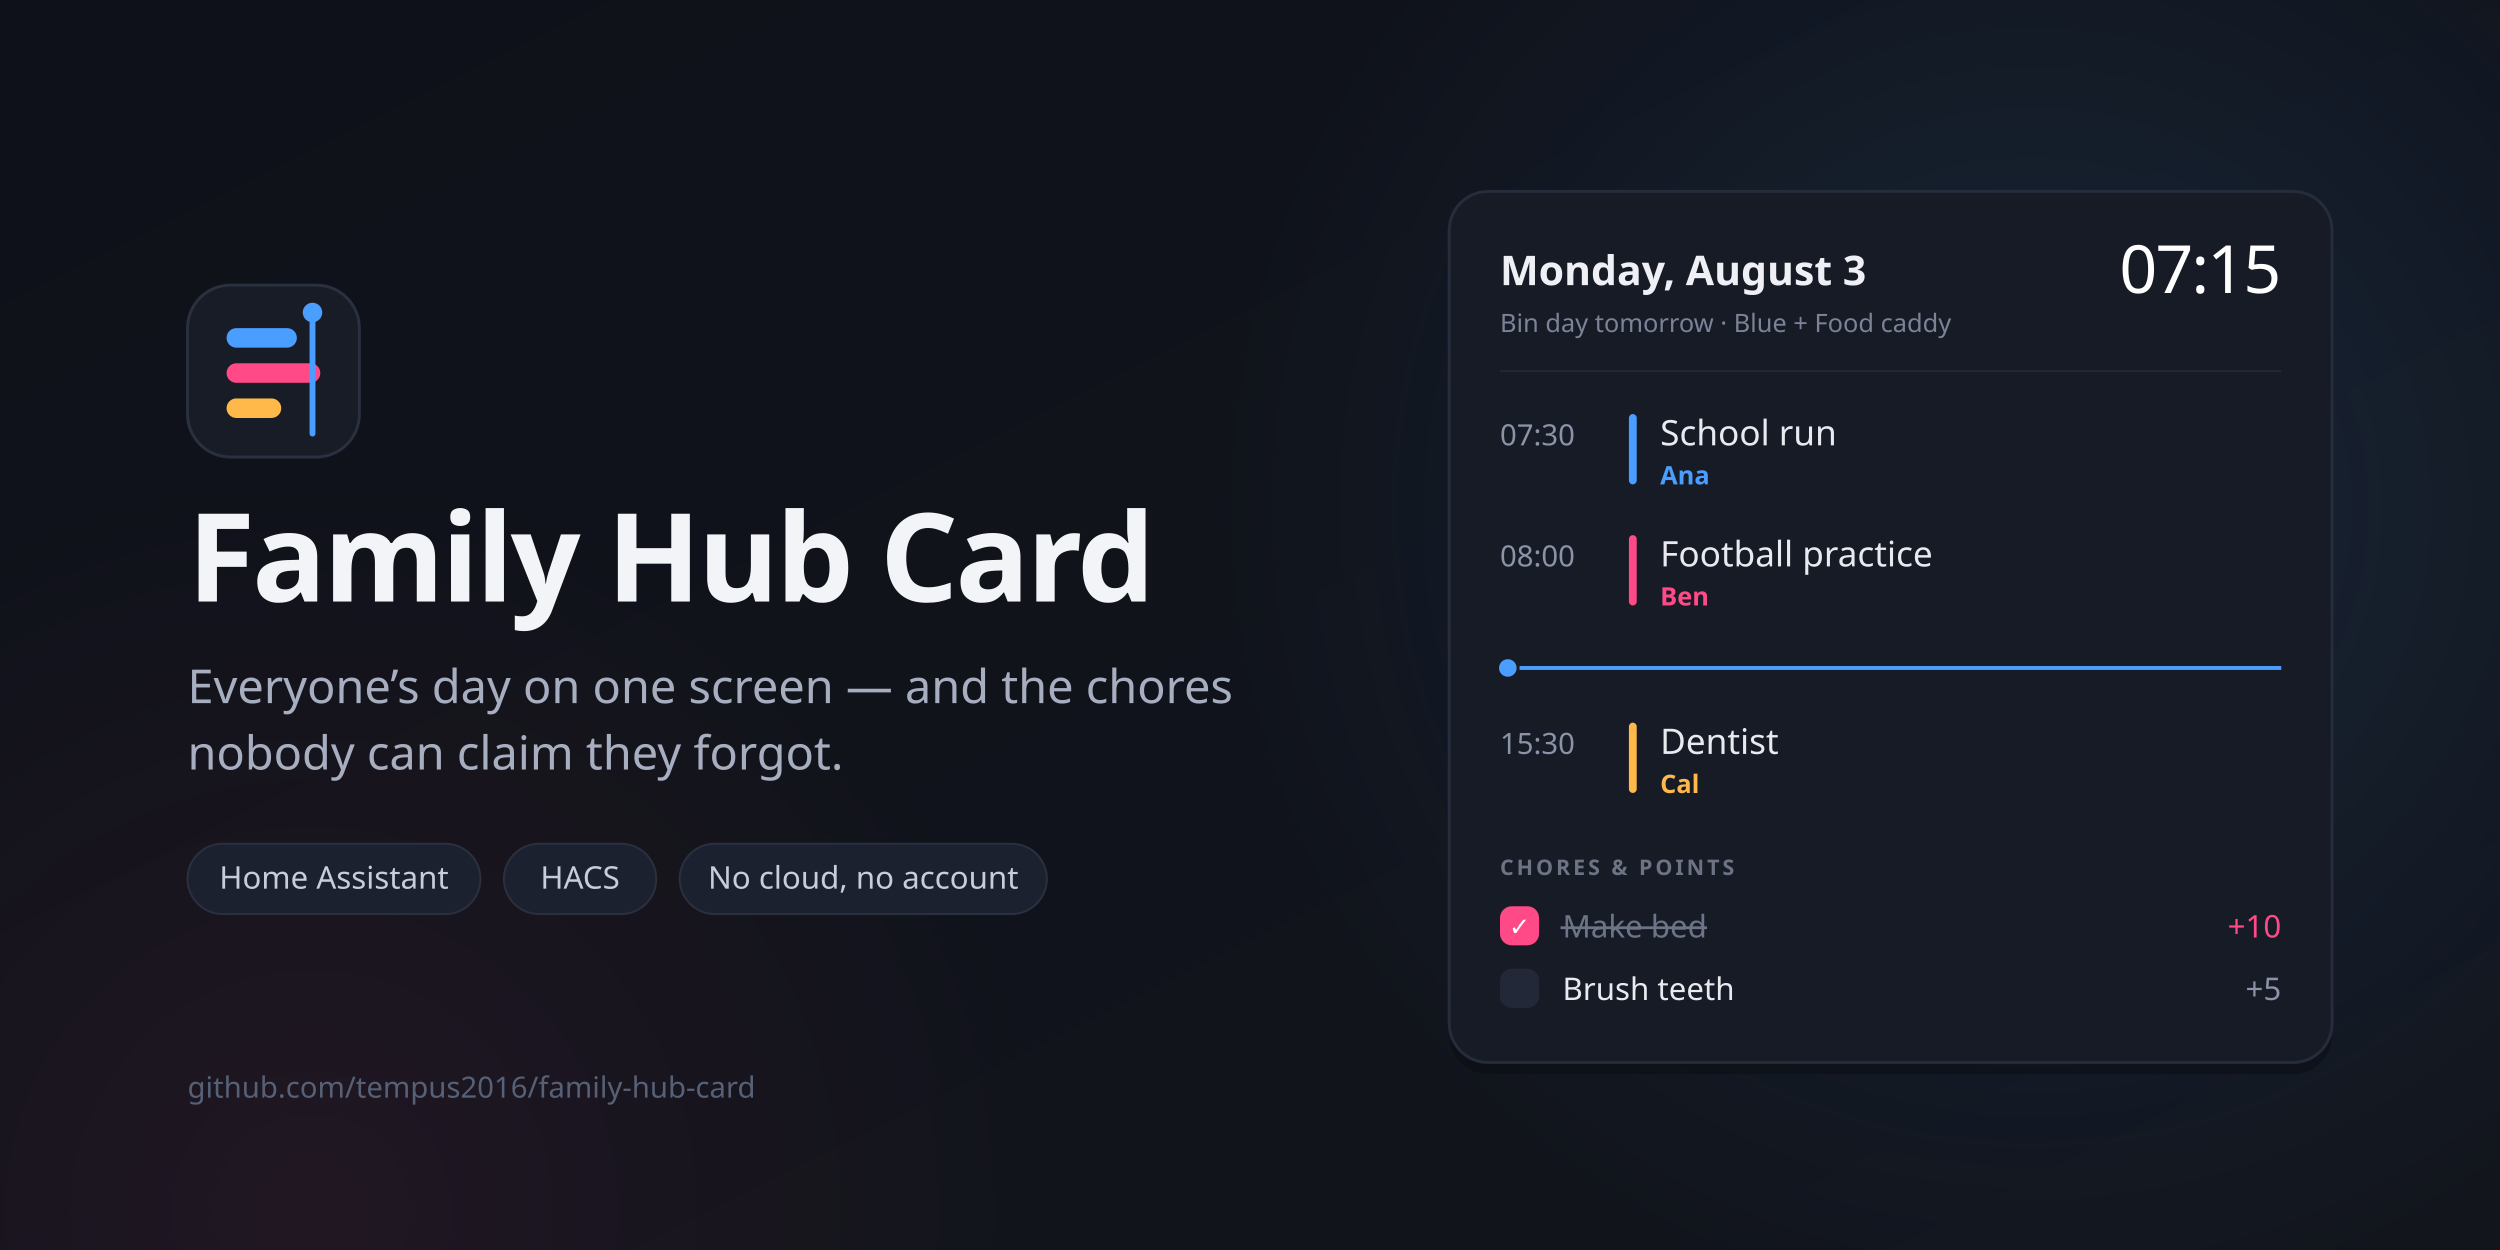
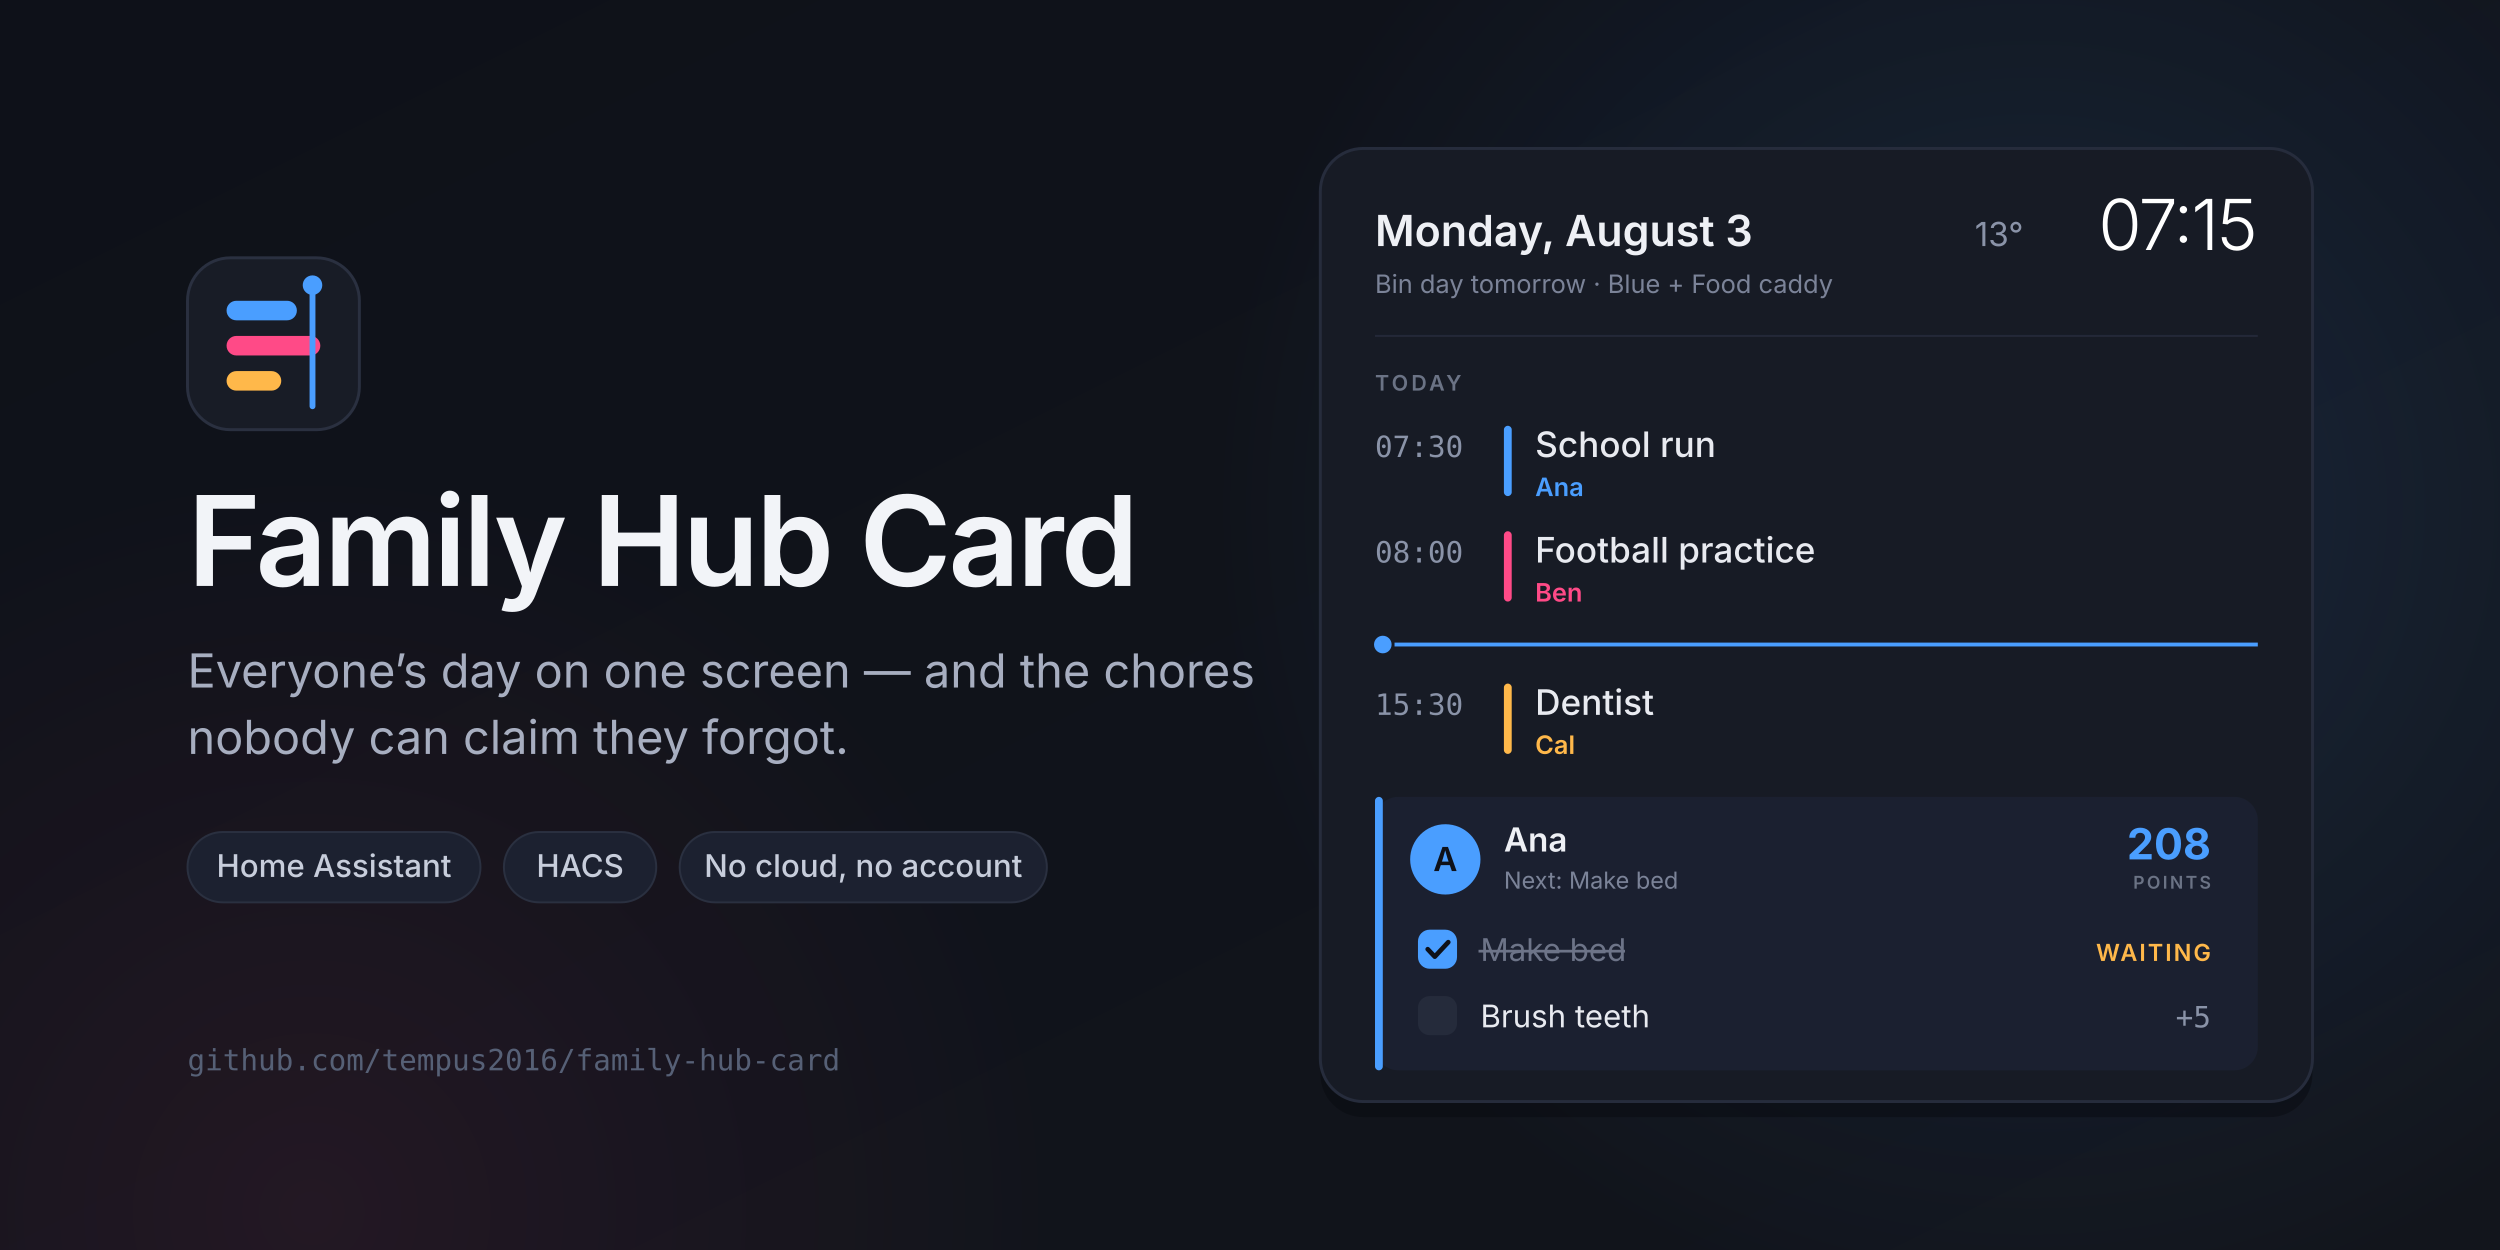
<svg xmlns="http://www.w3.org/2000/svg" width="1280" height="640" viewBox="0 0 1280 640">
  <defs>
    <linearGradient id="bg" x1="0" y1="0" x2="1" y2="1">
      <stop offset="0" stop-color="#0e1119" />
      <stop offset="1" stop-color="#12151c" />
    </linearGradient>
    <radialGradient id="glowBlue" cx="0.5" cy="0.5" r="0.5">
-       <stop offset="0" stop-color="#4A9EFF" stop-opacity="0.13" />
+       <stop offset="0" stop-color="#4A9EFF" stop-opacity="0.14" />
      <stop offset="1" stop-color="#4A9EFF" stop-opacity="0" />
    </radialGradient>
    <radialGradient id="glowPink" cx="0.5" cy="0.5" r="0.5">
-       <stop offset="0" stop-color="#FF4A87" stop-opacity="0.07" />
+       <stop offset="0" stop-color="#FF4A87" stop-opacity="0.08" />
      <stop offset="1" stop-color="#FF4A87" stop-opacity="0" />
    </radialGradient>
+     <clipPath id="cardClip">
+       <rect x="676" y="76" width="508" height="488" rx="22" />
+     </clipPath>
  </defs>
+   <style>
+     .sans { font-family: 'IBM Plex Sans', 'Inter', 'Segoe UI', Helvetica, Arial, sans-serif; }
+     .mono { font-family: 'IBM Plex Mono', 'SFMono-Regular', Menlo, Consolas, monospace; }
+   </style>
  <rect width="1280" height="640" fill="url(#bg)" />
  <rect x="620" y="-160" width="840" height="840" fill="url(#glowBlue)" />
  <rect x="-220" y="240" width="760" height="760" fill="url(#glowPink)" />
  <g>
-     <rect x="96" y="146" width="88" height="88" rx="22" fill="#181c26" stroke="#2a3040" stroke-width="1.5" />
-     <rect x="116" y="168" width="36" height="10" rx="5" fill="#4A9EFF" />
-     <rect x="116" y="186" width="48" height="10" rx="5" fill="#FF4A87" />
-     <rect x="116" y="204" width="28" height="10" rx="5" fill="#FFB84A" />
-     <line x1="160" y1="160" x2="160" y2="222" stroke="#4A9EFF" stroke-width="3" stroke-linecap="round" />
-     <circle cx="160" cy="160" r="5" fill="#4A9EFF" />
+     <rect x="96" y="132" width="88" height="88" rx="22" fill="#181c26" stroke="#2a3040" stroke-width="1.5" />
+     <rect x="116" y="154" width="36" height="10" rx="5" fill="#4A9EFF" />
+     <rect x="116" y="172" width="48" height="10" rx="5" fill="#FF4A87" />
+     <rect x="116" y="190" width="28" height="10" rx="5" fill="#FFB84A" />
+     <line x1="160" y1="146" x2="160" y2="208" stroke="#4A9EFF" stroke-width="3" stroke-linecap="round" />
+     <circle cx="160" cy="146" r="5" fill="#4A9EFF" />
  </g>
-   <text x="96" y="308" font-family="IBM Plex Sans" font-size="63" font-weight="600" fill="#f2f4f8" style="letter-spacing:-1.5px">Family Hub Card</text>
-   <text x="96" y="360" font-family="IBM Plex Sans" font-size="24" font-weight="400" fill="#a7aec0">Everyone’s day on one screen — and the chores</text>
-   <text x="96" y="394" font-family="IBM Plex Sans" font-size="24" font-weight="400" fill="#a7aec0">nobody can claim they forgot.</text>
-   <g font-family="IBM Plex Sans" font-size="16" font-weight="500">
-     <rect x="96" y="432" width="150" height="36" rx="18" fill="#1c2130" stroke="#2a3040" />
-     <text x="171" y="455" text-anchor="middle" fill="#c7cddb">Home Assistant</text>
-     <rect x="258" y="432" width="78" height="36" rx="18" fill="#1c2130" stroke="#2a3040" />
-     <text x="297" y="455" text-anchor="middle" fill="#c7cddb">HACS</text>
-     <rect x="348" y="432" width="188" height="36" rx="18" fill="#1c2130" stroke="#2a3040" />
-     <text x="442" y="455" text-anchor="middle" fill="#c7cddb">No cloud, no account</text>
+   <text class="sans" x="96" y="300" font-size="64" font-weight="600" fill="#f2f4f8" style="letter-spacing:-1.6px">Family Hub Card</text>
+   <text class="sans" x="96" y="352" font-size="24" fill="#a7aec0">Everyone’s day on one screen — and the chores</text>
+   <text class="sans" x="96" y="386" font-size="24" fill="#a7aec0">nobody can claim they forgot.</text>
+   <g class="sans" font-size="16" font-weight="500">
+     <rect x="96" y="426" width="150" height="36" rx="18" fill="#1c2130" stroke="#2a3040" />
+     <text x="171" y="449" text-anchor="middle" fill="#c7cddb">Home Assistant</text>
+     <rect x="258" y="426" width="78" height="36" rx="18" fill="#1c2130" stroke="#2a3040" />
+     <text x="297" y="449" text-anchor="middle" fill="#c7cddb">HACS</text>
+     <rect x="348" y="426" width="188" height="36" rx="18" fill="#1c2130" stroke="#2a3040" />
+     <text x="442" y="449" text-anchor="middle" fill="#c7cddb">No cloud, no account</text>
  </g>
-   <text x="96" y="562" font-family="IBM Plex Mono" font-size="15" fill="#566076">github.com/tempus2016/family-hub-card</text>
-   <rect x="742" y="98" width="452" height="446" rx="20" fill="#0b0d13" opacity="0.55" transform="translate(0,6)" />
-   <rect x="742" y="98" width="452" height="446" rx="20" fill="#171b25" stroke="#262c3c" stroke-width="1.5" />
-   <text x="768" y="146" font-family="IBM Plex Sans" font-size="21" font-weight="600" fill="#eef0f5">Monday, August 3</text>
-   <text x="768" y="170" font-family="IBM Plex Sans" font-size="13" fill="#7b8398">Bin day tomorrow · Blue + Food caddy</text>
-   <text x="1168" y="150" text-anchor="end" font-family="IBM Plex Sans" font-size="34" font-weight="300" fill="#ffffff" style="letter-spacing:-1px">07:15</text>
-   <line x1="768" y1="190" x2="1168" y2="190" stroke="#232838" stroke-width="1" />
-   <text x="768" y="228" font-family="IBM Plex Mono" font-size="15" fill="#8a93a8">07:30</text>
-   <rect x="834" y="212" width="4" height="36" rx="2" fill="#4A9EFF" />
-   <text x="850" y="228" font-family="IBM Plex Sans" font-size="18" font-weight="500" fill="#e8eaf0">School run</text>
-   <text x="850" y="248" font-family="IBM Plex Sans" font-size="13" font-weight="600" fill="#4A9EFF">Ana</text>
-   <text x="768" y="290" font-family="IBM Plex Mono" font-size="15" fill="#8a93a8">08:00</text>
-   <rect x="834" y="274" width="4" height="36" rx="2" fill="#FF4A87" />
-   <text x="850" y="290" font-family="IBM Plex Sans" font-size="18" font-weight="500" fill="#e8eaf0">Football practice</text>
-   <text x="850" y="310" font-family="IBM Plex Sans" font-size="13" font-weight="600" fill="#FF4A87">Ben</text>
-   <line x1="778" y1="342" x2="1168" y2="342" stroke="#4A9EFF" stroke-width="2" />
-   <circle cx="772" cy="342" r="4.5" fill="#4A9EFF" />
-   <text x="768" y="386" font-family="IBM Plex Mono" font-size="15" fill="#8a93a8">15:30</text>
-   <rect x="834" y="370" width="4" height="36" rx="2" fill="#FFB84A" />
-   <text x="850" y="386" font-family="IBM Plex Sans" font-size="18" font-weight="500" fill="#e8eaf0">Dentist</text>
-   <text x="850" y="406" font-family="IBM Plex Sans" font-size="13" font-weight="600" fill="#FFB84A">Cal</text>
-   <text x="768" y="448" font-family="IBM Plex Sans" font-size="11" font-weight="600" fill="#6b7385" style="letter-spacing:1.5px">CHORES &amp; POINTS</text>
-   <rect x="768" y="464" width="20" height="20" rx="6" fill="#FF4A87" />
-   <text x="778" y="479" text-anchor="middle" font-family="IBM Plex Sans" font-size="13" font-weight="700" fill="#ffffff">✓</text>
-   <text x="800" y="480" font-family="IBM Plex Sans" font-size="16" fill="#6d7488">Make bed</text>
-   <line x1="799" y1="475" x2="874" y2="475" stroke="#6d7488" stroke-width="1.4" />
-   <text x="1168" y="480" text-anchor="end" font-family="IBM Plex Mono" font-size="16" font-weight="500" fill="#FF4A87">+10</text>
-   <rect x="768" y="496" width="20" height="20" rx="6" fill="#232838" />
-   <text x="800" y="512" font-family="IBM Plex Sans" font-size="16" fill="#e8eaf0">Brush teeth</text>
-   <text x="1168" y="512" text-anchor="end" font-family="IBM Plex Mono" font-size="16" font-weight="500" fill="#8a93a8">+5</text>
+   <text class="mono" x="96" y="548" font-size="15" fill="#566076">github.com/tempus2016/family-hub-card</text>
+   <rect x="676" y="84" width="508" height="488" rx="22" fill="#080a0f" opacity="0.5" />
+   <rect x="676" y="76" width="508" height="488" rx="22" fill="#171b25" stroke="#262c3c" stroke-width="1.5" />
+   <g clip-path="url(#cardClip)">
+     <text class="sans" x="704" y="126" font-size="22" font-weight="600" fill="#eef0f5">Monday, August 3</text>
+     <text class="sans" x="704" y="150" font-size="13" fill="#7b8398">Bin day tomorrow · Blue + Food caddy</text>
+     <text class="sans" x="1156" y="128" text-anchor="end" font-size="36" font-weight="300" fill="#ffffff" style="letter-spacing:-1px">07:15</text>
+     <text class="sans" x="1036" y="126" text-anchor="end" font-size="17" fill="#8a93a8">13°</text>
+     <line x1="704" y1="172" x2="1156" y2="172" stroke="#232838" stroke-width="1" />
+     <text class="sans" x="704" y="200" font-size="11" font-weight="600" fill="#6b7385" style="letter-spacing:1.6px">TODAY</text>
+     <text class="mono" x="704" y="234" font-size="15" fill="#8a93a8">07:30</text>
+     <rect x="770" y="218" width="4" height="36" rx="2" fill="#4A9EFF" />
+     <text class="sans" x="786" y="234" font-size="18" font-weight="500" fill="#e8eaf0">School run</text>
+     <text class="sans" x="786" y="254" font-size="13" font-weight="600" fill="#4A9EFF">Ana</text>
+     <text class="mono" x="704" y="288" font-size="15" fill="#8a93a8">08:00</text>
+     <rect x="770" y="272" width="4" height="36" rx="2" fill="#FF4A87" />
+     <text class="sans" x="786" y="288" font-size="18" font-weight="500" fill="#e8eaf0">Football practice</text>
+     <text class="sans" x="786" y="308" font-size="13" font-weight="600" fill="#FF4A87">Ben</text>
+     <line x1="714" y1="330" x2="1156" y2="330" stroke="#4A9EFF" stroke-width="2" />
+     <circle cx="708" cy="330" r="4.5" fill="#4A9EFF" />
+     <text class="mono" x="704" y="366" font-size="15" fill="#8a93a8">15:30</text>
+     <rect x="770" y="350" width="4" height="36" rx="2" fill="#FFB84A" />
+     <text class="sans" x="786" y="366" font-size="18" font-weight="500" fill="#e8eaf0">Dentist</text>
+     <text class="sans" x="786" y="386" font-size="13" font-weight="600" fill="#FFB84A">Cal</text>
+     <rect x="704" y="408" width="452" height="140" rx="12" fill="#1b2030" />
+     <rect x="704" y="408" width="4" height="140" rx="2" fill="#4A9EFF" />
+     <circle cx="740" cy="440" r="18" fill="#4A9EFF" />
+     <text class="sans" x="740" y="446" text-anchor="middle" font-size="17" font-weight="600" fill="#0e1119">A</text>
+     <text class="sans" x="770" y="436" font-size="17" font-weight="600" fill="#eef0f5">Ana</text>
+     <text class="sans" x="770" y="455" font-size="12" fill="#7b8398">Next: Make bed</text>
+     <text class="sans" x="1132" y="440" text-anchor="end" font-size="22" font-weight="700" fill="#4A9EFF">208</text>
+     <text class="sans" x="1132" y="455" text-anchor="end" font-size="9" font-weight="600" fill="#6b7385" style="letter-spacing:1.2px">POINTS</text>
+     <rect x="726" y="476" width="20" height="20" rx="6" fill="#4A9EFF" />
+     <path d="M 731 486 L 734.6 489.8 L 741.5 482.4" fill="none" stroke="#0e1119" stroke-width="2.4" stroke-linecap="round" stroke-linejoin="round" />
+     <text class="sans" x="758" y="492" font-size="16" fill="#6d7488">Make bed</text>
+     <line x1="757" y1="487" x2="832" y2="487" stroke="#6d7488" stroke-width="1.4" />
+     <text class="sans" x="1132" y="492" text-anchor="end" font-size="12" font-weight="600" fill="#FFB84A" style="letter-spacing:1px">WAITING</text>
+     <rect x="726" y="510" width="20" height="20" rx="6" fill="#252b3b" />
+     <text class="sans" x="758" y="526" font-size="16" fill="#e8eaf0">Brush teeth</text>
+     <text class="mono" x="1132" y="526" text-anchor="end" font-size="15" font-weight="500" fill="#8a93a8">+5</text>
+   </g>
</svg>
